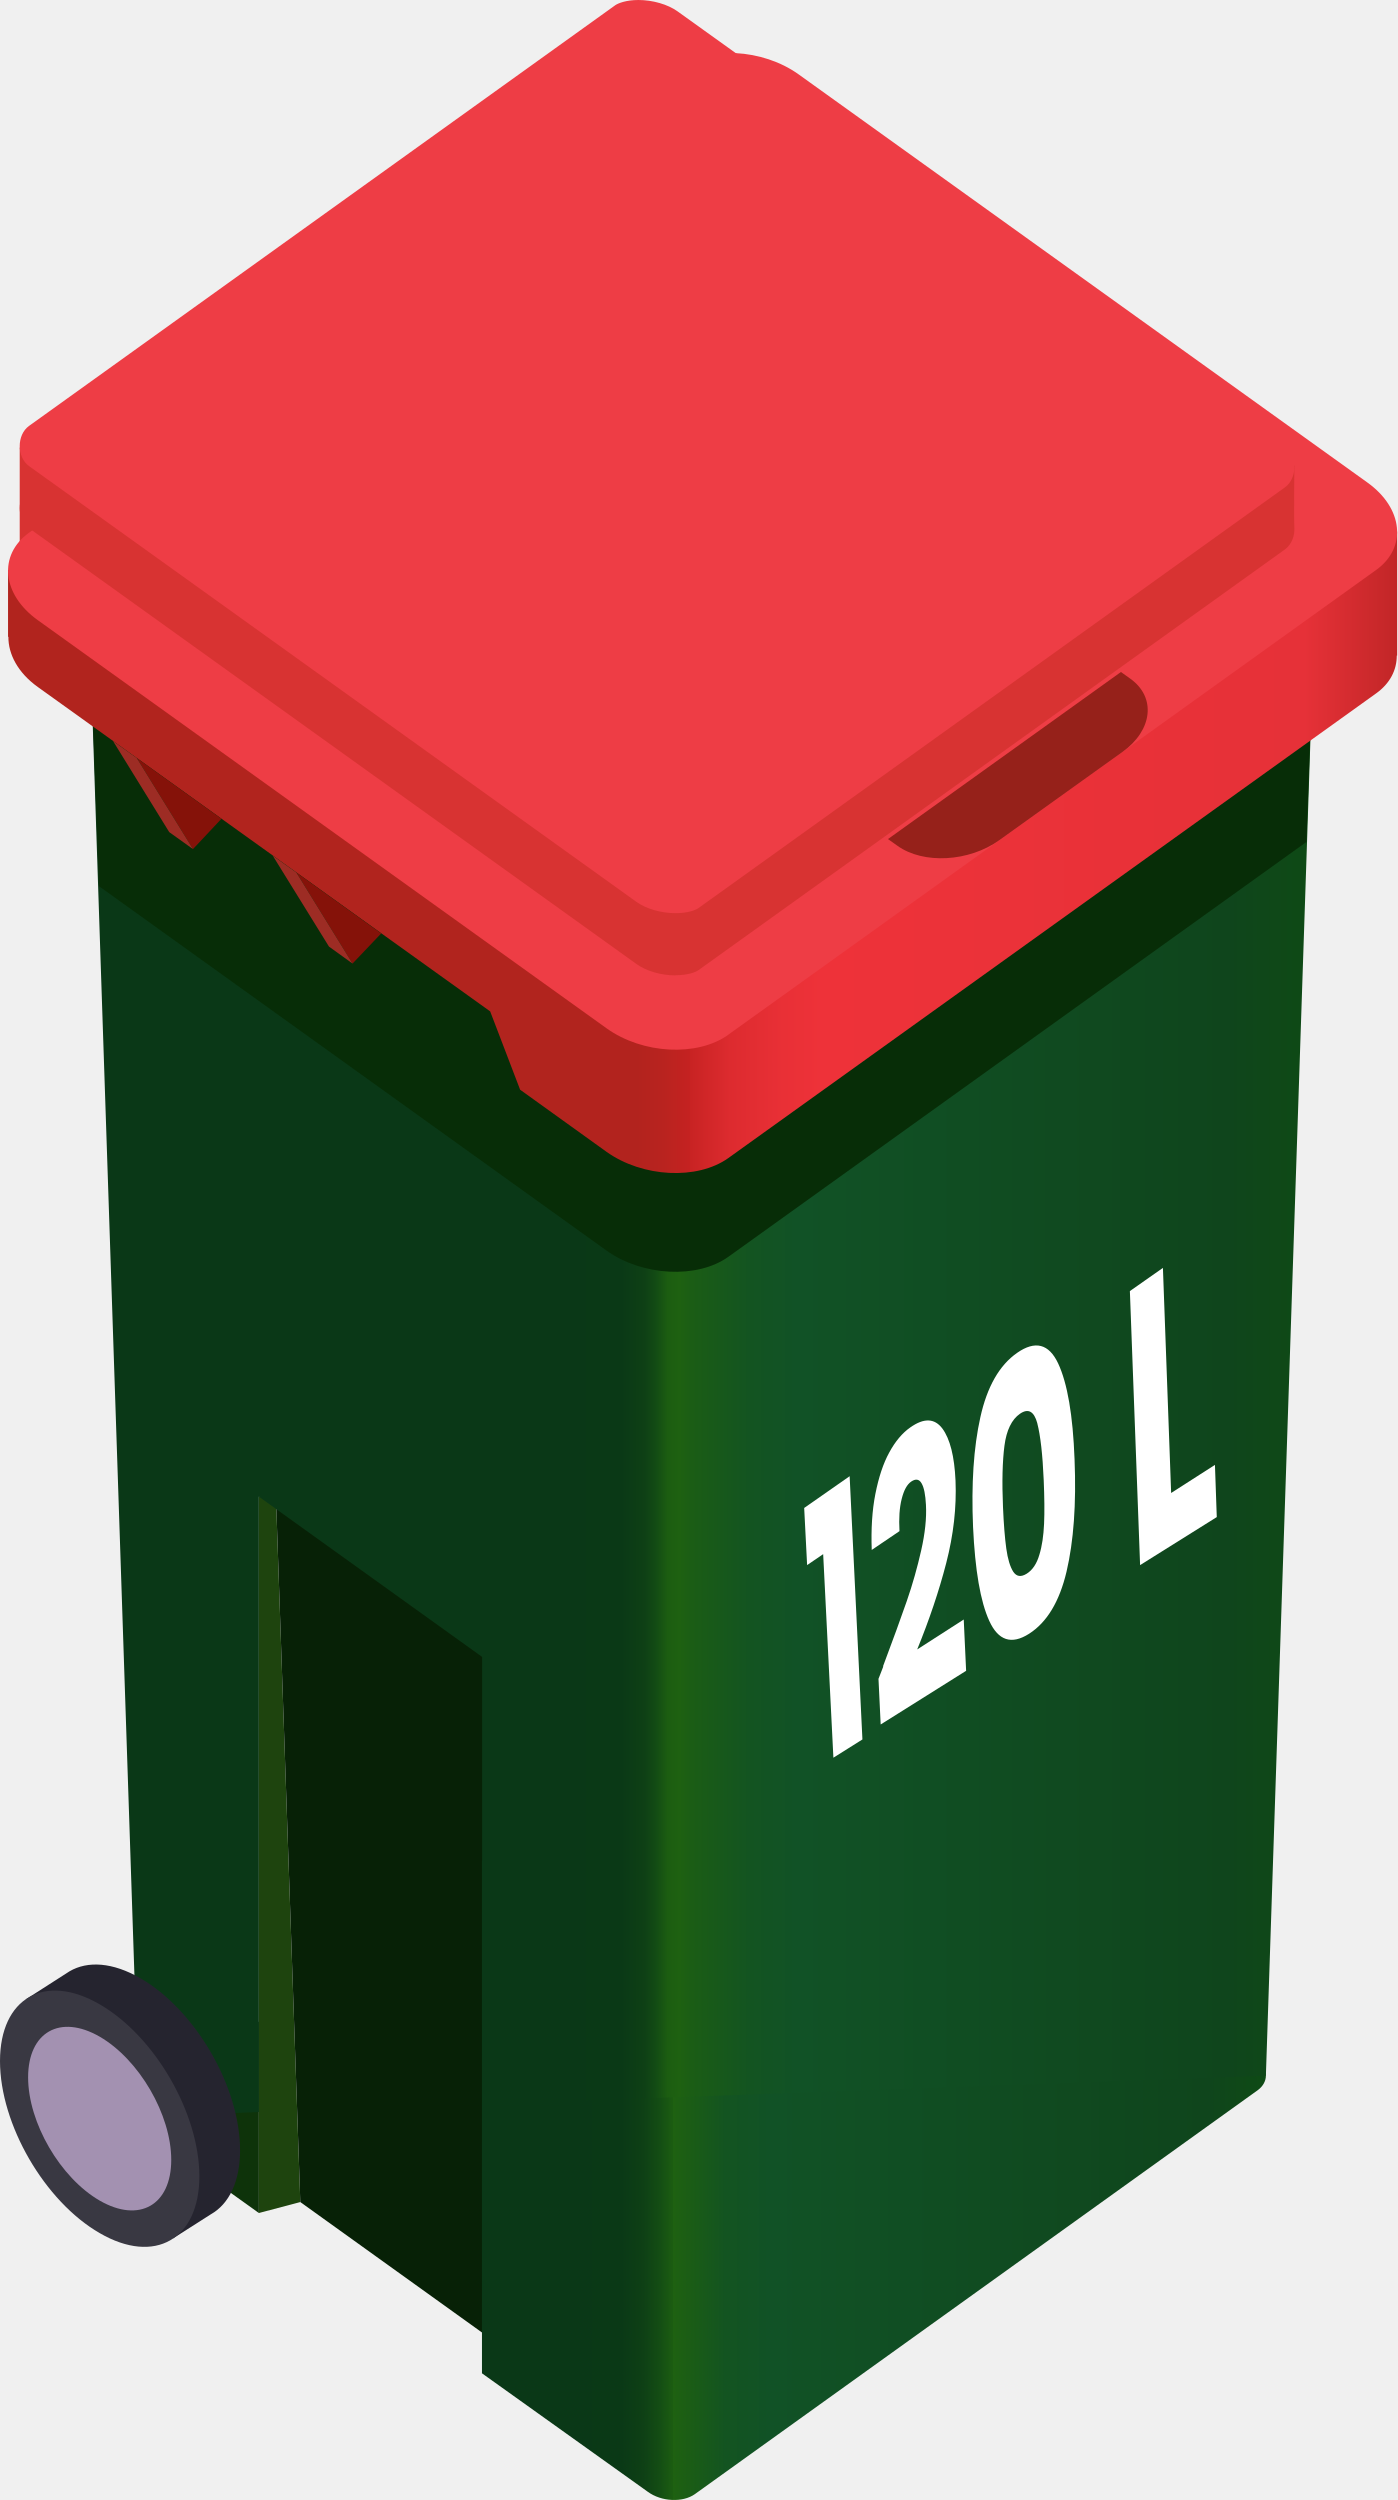
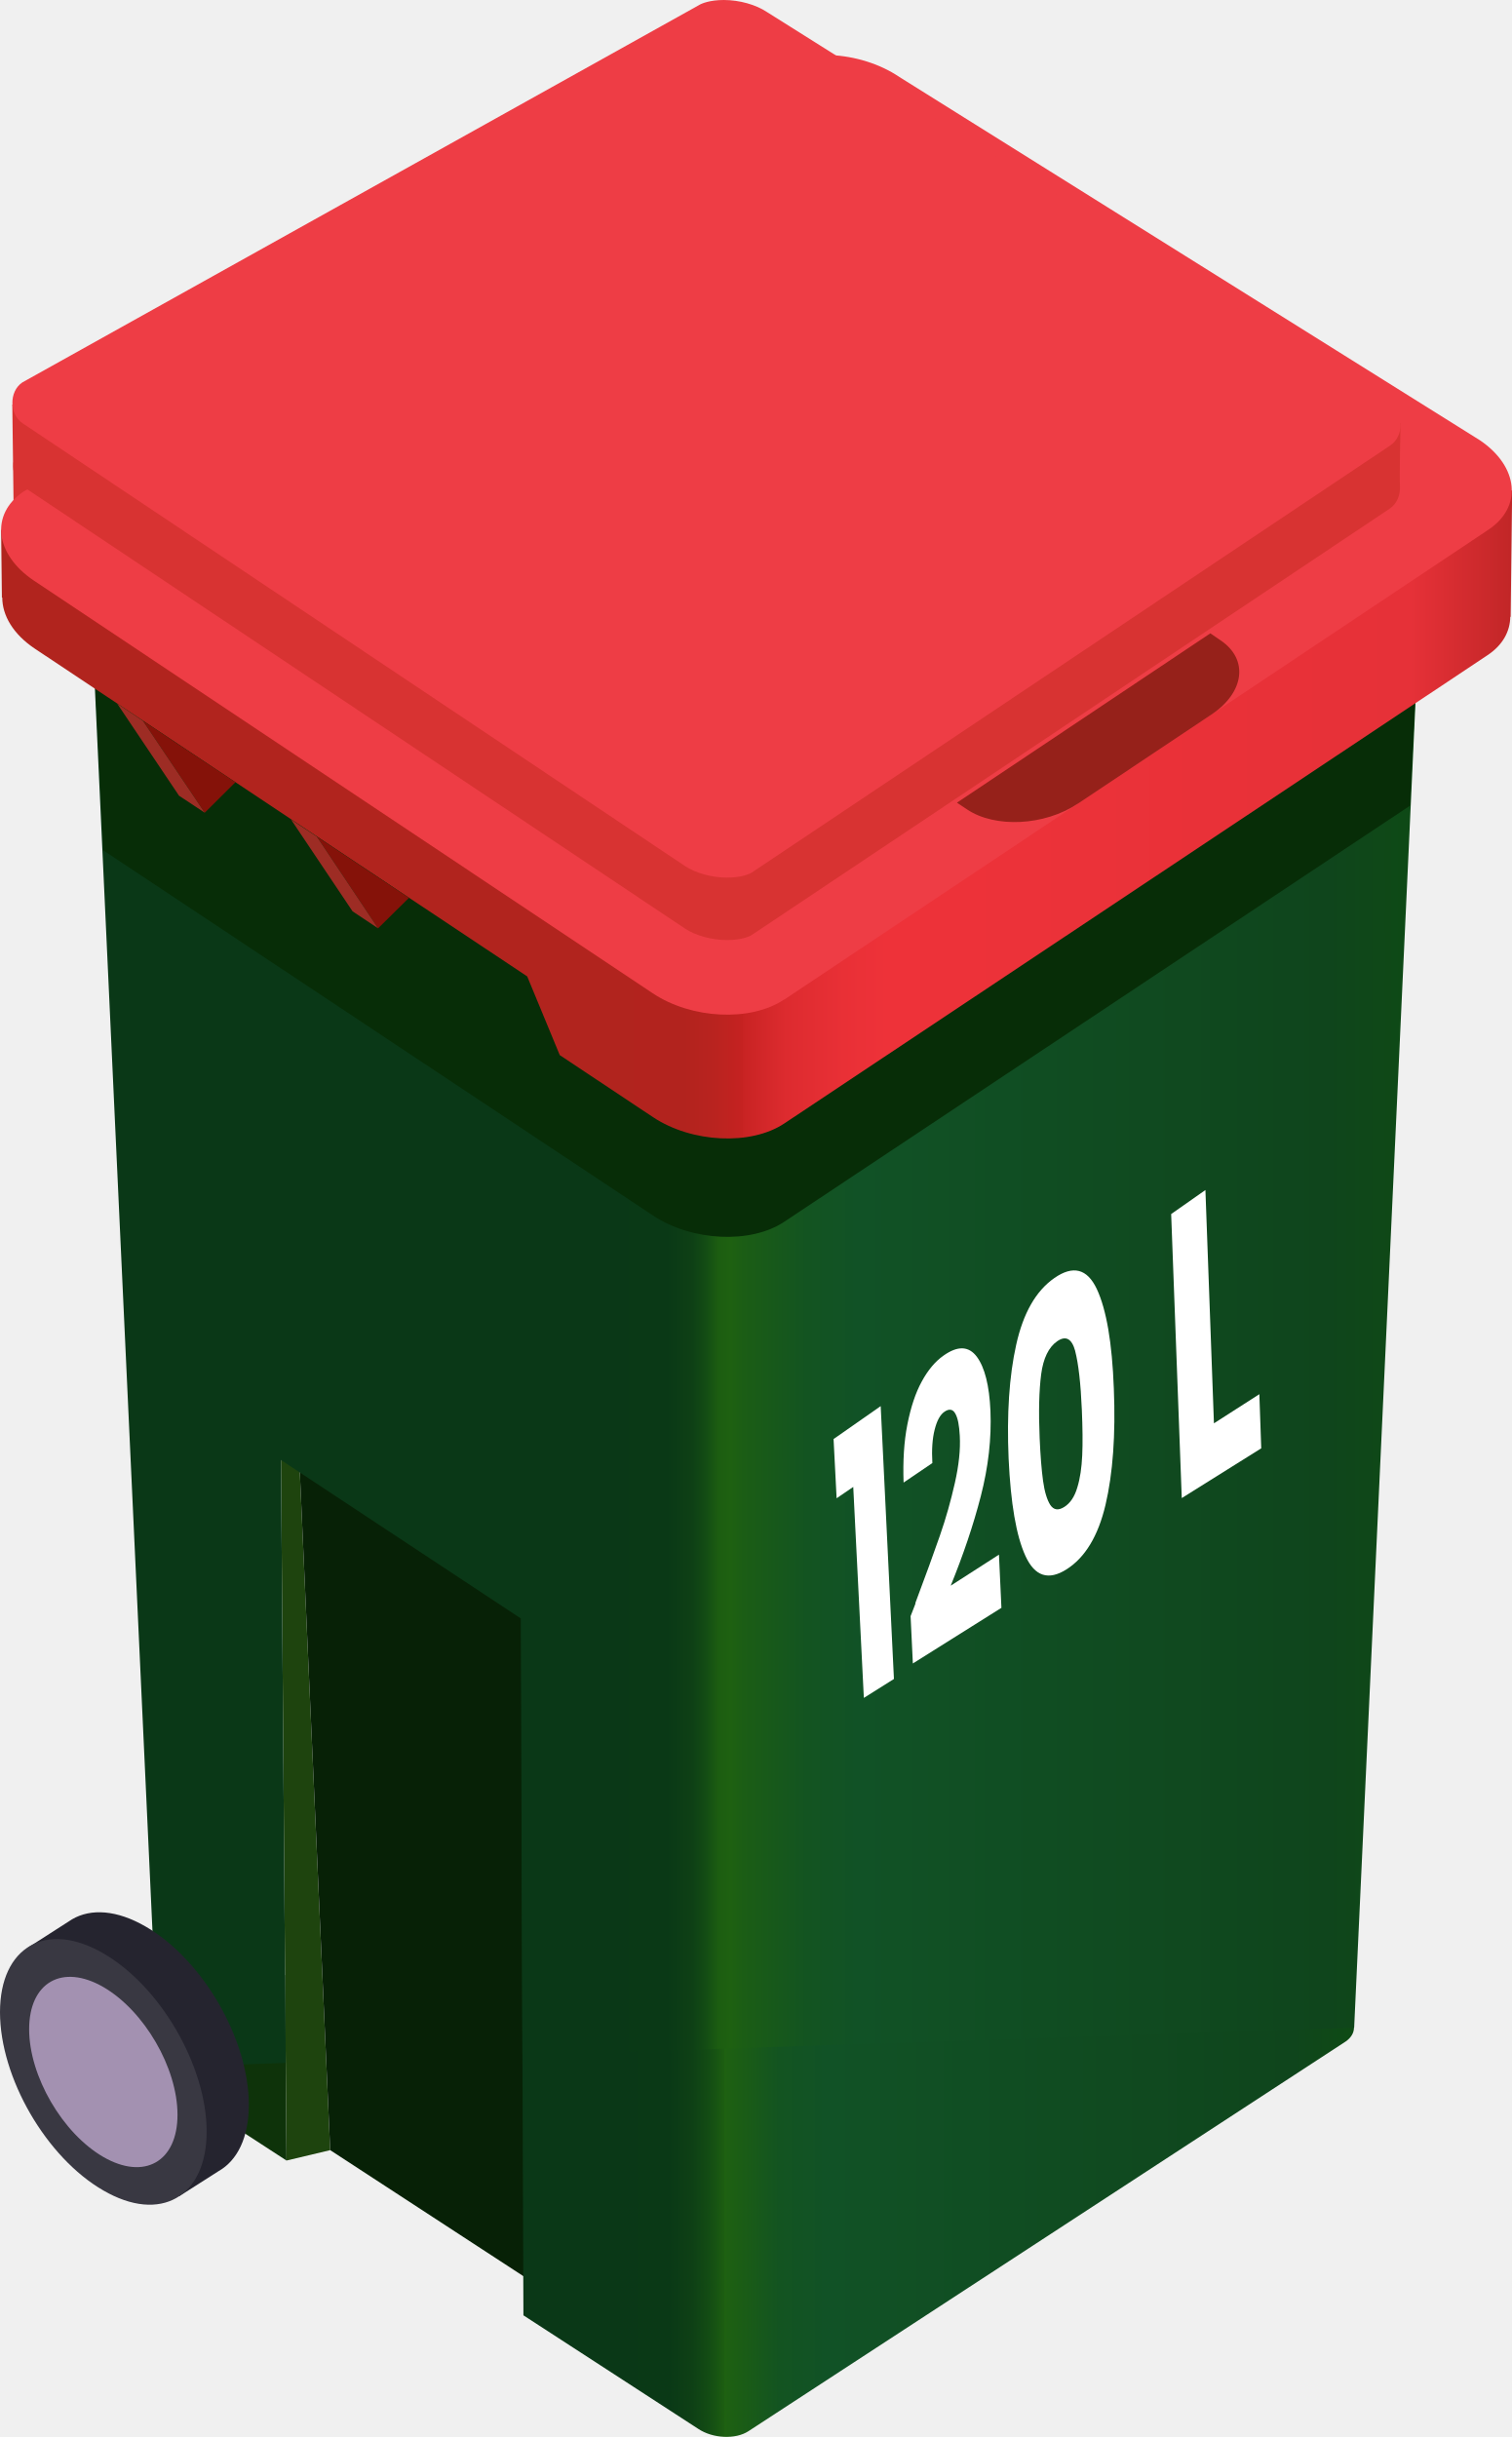
- <svg xmlns="http://www.w3.org/2000/svg" id="Layer_2" data-name="Layer 2" viewBox="0 0 76.53 136.94">
+ <svg xmlns="http://www.w3.org/2000/svg" id="Layer_2" data-name="Layer 2" viewBox="0 0 79.9 128.79">
  <defs>
    <style>
      .cls-1 {
        fill: #072d07;
      }

      .cls-2 {
        fill: #a391b1;
      }

      .cls-3 {
        fill: url(#linear-gradient-2);
      }

      .cls-4 {
        fill: #1e440e;
      }

      .cls-5 {
        fill: #851209;
      }

      .cls-6 {
        fill: #ee3d45;
      }

      .cls-7 {
        fill: #393842;
      }

      .cls-8 {
        fill: url(#linear-gradient);
      }

      .cls-9 {
        fill: #25242f;
      }

      .cls-10 {
        fill: #9d2c24;
      }

      .cls-11 {
        fill: #fff;
      }

      .cls-12 {
        fill: #0e330a;
      }

      .cls-13 {
        fill: #072106;
      }

      .cls-14 {
        fill: #96211a;
      }

      .cls-15 {
        fill: url(#_ÂÁ_Ï_ÌÌ_È_ËÂÌÚ_1185);
      }

      .cls-16 {
        fill: #d83332;
      }
    </style>
-     <linearGradient id="linear-gradient" x1="5392.72" y1="114.79" x2="5351.96" y2="114.79" gradientTransform="translate(5422.66) rotate(-180) scale(1 -1)" gradientUnits="userSpaceOnUse">
+     <linearGradient id="linear-gradient" x1="5391.48" y1="108.05" x2="5349.71" y2="108.05" gradientTransform="translate(5422.66) rotate(-180) scale(1 -1)" gradientUnits="userSpaceOnUse">
      <stop offset=".02" stop-color="#0a3817" />
      <stop offset=".1" stop-color="#0a3916" />
      <stop offset=".13" stop-color="#0e4015" />
      <stop offset=".15" stop-color="#134c14" />
      <stop offset=".17" stop-color="#1c5d11" />
      <stop offset=".17" stop-color="#1e6111" />
      <stop offset=".19" stop-color="#1b5d15" />
      <stop offset=".24" stop-color="#135421" />
      <stop offset=".3" stop-color="#115226" />
      <stop offset=".89" stop-color="#0f451c" />
      <stop offset=".99" stop-color="#0e4c12" />
      <stop offset="1" stop-color="#0e4d11" />
    </linearGradient>
-     <linearGradient id="linear-gradient-2" x1="5412.32" y1="72.53" x2="5348.36" y2="72.53" gradientTransform="translate(5422.66) rotate(-180) scale(1 -1)" gradientUnits="userSpaceOnUse">
+     <linearGradient id="linear-gradient-2" x1="5412.21" y1="67.59" x2="5345.11" y2="67.59" gradientTransform="translate(5422.66) rotate(-180) scale(1 -1)" gradientUnits="userSpaceOnUse">
      <stop offset=".31" stop-color="#0a3817" />
      <stop offset=".37" stop-color="#0a3916" />
      <stop offset=".39" stop-color="#0e4015" />
      <stop offset=".4" stop-color="#134c14" />
      <stop offset=".41" stop-color="#1c5d11" />
      <stop offset=".42" stop-color="#1e6111" />
      <stop offset=".43" stop-color="#1b5d15" />
      <stop offset=".48" stop-color="#135421" />
      <stop offset=".52" stop-color="#115226" />
      <stop offset=".89" stop-color="#0f451c" />
      <stop offset=".99" stop-color="#0e4c12" />
      <stop offset="1" stop-color="#0e4d11" />
    </linearGradient>
-     <linearGradient id="_ÂÁ_Ï_ÌÌ_È_ËÂÌÚ_1185" data-name="¡ÂÁ˚ÏˇÌÌ˚È „‡‰ËÂÌÚ 1185" x1="5342.45" y1="36.97" x2="5415.59" y2="36.97" gradientTransform="translate(5422.66) rotate(-180) scale(1 -1)" gradientUnits="userSpaceOnUse">
+     <linearGradient id="_ÂÁ_Ï_ÌÌ_È_ËÂÌÚ_1185" data-name="¡ÂÁ˚ÏˇÌÌ˚È „‡‰ËÂÌÚ 1185" x1="5338.9" y1="34.92" x2="5415.64" y2="34.92" gradientTransform="translate(5422.66) rotate(-180) scale(1 -1)" gradientUnits="userSpaceOnUse">
      <stop offset=".03" stop-color="#b42321" />
      <stop offset=".05" stop-color="#c12627" />
      <stop offset=".1" stop-color="#dc2e33" />
      <stop offset=".12" stop-color="#e63138" />
      <stop offset=".48" stop-color="#ee3239" />
      <stop offset=".51" stop-color="#e93036" />
      <stop offset=".55" stop-color="#dd2b2f" />
      <stop offset=".58" stop-color="#c82323" />
      <stop offset=".58" stop-color="#c62222" />
      <stop offset=".58" stop-color="#c52221" />
      <stop offset=".6" stop-color="#b9231f" />
      <stop offset=".62" stop-color="#b2231e" />
      <stop offset=".69" stop-color="#b1241e" />
    </linearGradient>
  </defs>
  <g id="Layer_1-2" data-name="Layer 1">
    <g>
      <g>
        <g>
          <g>
-             <polygon class="cls-4" points="14.18 121.22 16.45 120.62 15.11 81.83 14.18 81.98 14.18 121.22" />
-             <polygon class="cls-16" points="1.08 24.51 1.08 31.68 3.15 30.31 5.56 26.06 1.08 24.51" />
-             <polygon class="cls-13" points="33.62 95.12 15.11 81.83 16.45 120.62 34.96 133.91 33.62 95.12" />
-             <path class="cls-8" d="M38.89,92.98l-12.49,8.96v28.06l9.07,6.48c.77.57,1.94.6,2.59.14l30.85-22.14c.28-.21.43-.5.43-.78,0-.39-.2-.78-.63-1.06l-27.23-19.56c-.77-.53-1.91-.6-2.59-.11Z" />
-             <path class="cls-12" d="M7.62,115.9v.04c0,.35.2.71.63,1.03l5.93,4.25v-10.49l-6.13,4.39c-.28.21-.43.5-.43.78Z" />
-             <polygon class="cls-3" points="4.8 31.32 7.62 115.9 7.62 115.94 14.18 115.69 14.18 81.98 26.41 90.76 26.41 115.26 69.34 113.7 72.16 29.12 4.8 31.32" />
-             <path class="cls-1" d="M5.07,38.85l11.03-7.91,46.05-1.49,9.76,7-.35,9.67-31.66,22.72c-1.7,1.22-4.71,1.07-6.68-.34L5.42,48.54l-.35-9.69Z" />
-             <path class="cls-15" d="M.44,31.22l3.88-.11L37.06,10.5c1.7-1.22,4.71-1.07,6.68.34l25.74,18.47,7.05-.2v6.8h-.02c0,.78-.36,1.52-1.13,2.07l-35.48,25.45c-1.7,1.22-4.71,1.07-6.68-.34l-4.73-3.4-1.64-4.29L2.07,37.63c-1.09-.78-1.62-1.8-1.61-2.75h-.02v-3.65Z" />
-             <path class="cls-6" d="M39.9,56.67l35.48-25.45c1.7-1.22,1.49-3.38-.48-4.79L43.74,4.07c-1.97-1.41-4.97-1.57-6.68-.34L1.59,29.18c-1.7,1.22-1.49,3.38.48,4.79l31.16,22.36c1.97,1.41,4.97,1.57,6.68.34Z" />
-             <path class="cls-16" d="M37,53.42c.68,0,1.11-.17,1.26-.28l32.13-23.05c.37-.27.54-.75.51-1.22-.03-.39,0-3.36,0-3.36L37.11,4.02c-.53-.38-1.36-.62-2.14-.62-.68,0-1.11.18-1.26.28L1.59,26.73c-.68.49-.68,1.71,0,2.2l.18.13,33.1,23.75c.53.38,1.35.62,2.14.62Z" />
-             <path class="cls-6" d="M37,50.02c.68,0,1.11-.17,1.26-.28l32.13-23.05c.68-.49.68-1.71,0-2.2L37.11.62c-.53-.38-1.36-.62-2.14-.62-.68,0-1.11.18-1.26.28L1.59,23.33c-.68.49-.68,1.71,0,2.2l33.27,23.87c.53.38,1.35.62,2.14.62Z" />
-             <path class="cls-14" d="M54.74,46.02l6.74-4.83c1.66-1.19,1.86-2.99.44-4.01l-.52-.37-12.76,9.15.52.37c1.42,1.02,3.92.88,5.58-.31Z" />
+             <polygon class="cls-4" points="15.14 114.18 17.45 113.63 15.81 77.03 14.85 77.16 15.14 114.18" />
+             <polygon class="cls-16" points=".65 21.38 .74 28.45 2.89 27.09 5.38 22.91 .65 21.38" />
+             <polygon class="cls-13" points="34.97 89.66 15.81 77.03 17.45 113.63 36.38 125.98 34.97 89.66" />
+             <path class="cls-8" d="M40.39,87.63l-12.83,8.48.1,26.25,9.24,6c.78.52,1.97.56,2.64.13l31.57-20.6c.29-.2.44-.46.44-.73,0-.37-.2-.73-.63-1l-27.86-18.44c-.79-.5-1.97-.57-2.67-.1Z" />
+             <path class="cls-12" d="M8.39,109.22v.03c0,.33.21.66.65.96l6.1,3.97-.08-9.81-6.24,4.12c-.29.2-.43.46-.43.73Z" />
+             <polygon class="cls-3" points="4.63 28.08 8.39 109.22 8.39 109.25 15.1 109.02 14.85 77.16 27.52 85.53 27.61 108.62 71.56 107.16 75.32 25.92 4.63 28.08" />
+             <path class="cls-1" d="M5,35.47l11.48-7.76,48.32-1.47,10.17,6.88-.46,9.46-33.07,21.99c-1.77,1.18-4.88,1.03-6.93-.33L5.46,44.94l-.46-9.46Z" />
+             <path class="cls-15" d="M.06,28l4.07-.11L40.47,10.49c1.8-1.22,4.97-1.06,7.05.34l24.99,15.28,7.4-.19-.08,6.68h-.02c-.01.76-.39,1.49-1.21,2.03l-37.15,24.74c-1.77,1.18-4.89,1.03-6.94-.33l-4.93-3.28-1.72-4.16L1.84,34.28c-1.15-.77-1.72-1.76-1.72-2.7h-.02l-.04-3.59Z" />
+             <path class="cls-6" d="M41.44,52.83l37.22-24.84c1.8-1.2,1.6-3.33-.45-4.72L47.53,4.07c-2.08-1.41-5.26-1.57-7.06-.34L1.24,25.98c-1.77,1.2-1.52,3.32.56,4.71l32.69,21.8c2.05,1.37,5.18,1.52,6.95.33Z" />
+             <path class="cls-16" d="M38.42,49.68c.71,0,1.16-.17,1.31-.27l33.71-22.53c.39-.26.57-.74.54-1.2-.03-.38.03-3.31.03-3.31L40.52,4.02c-.57-.38-1.43-.62-2.26-.62-.72,0-1.17.18-1.33.28L1.22,23.57c-.71.48-.69,1.69.03,2.17l.19.12,34.77,23.22c.56.37,1.41.6,2.23.6Z" />
+             <path class="cls-6" d="M38.42,46.38c.71,0,1.16-.17,1.31-.27l33.74-22.57c.72-.48.73-1.69.02-2.17L40.52.63c-.57-.38-1.44-.63-2.27-.63-.73,0-1.18.18-1.33.28L1.18,20.21c-.71.48-.7,1.69.03,2.17l34.99,23.39c.56.37,1.41.61,2.23.61Z" />
+             <path class="cls-14" d="M56.95,42.48l7.07-4.72c1.75-1.17,1.97-2.92.48-3.92l-.54-.37-13.39,8.95.54.36c1.48.99,4.09.86,5.83-.3Z" />
          </g>
-           <polygon class="cls-5" points="7.49 41.52 10.57 46.51 12.13 44.85 7.49 41.52" />
-           <polygon class="cls-5" points="16.23 47.79 19.31 52.78 20.88 51.13 16.23 47.79" />
-           <polygon class="cls-10" points="6.19 40.59 9.27 45.58 10.57 46.51 7.49 41.52 6.19 40.59" />
-           <polygon class="cls-10" points="14.94 46.87 18.02 51.85 19.31 52.78 16.23 47.79 14.94 46.87" />
+           <polygon class="cls-5" points="7.55 38.09 10.82 42.95 12.44 41.34 7.55 38.09" />
+           <polygon class="cls-5" points="16.74 44.21 19.98 49.06 21.61 47.45 16.74 44.21" />
+           <polygon class="cls-10" points="6.19 37.18 9.46 42.05 10.82 42.95 7.55 38.09 6.19 37.18" />
+           <polygon class="cls-10" points="15.38 43.31 18.63 48.16 19.98 49.06 16.74 44.21 15.38 43.31" />
        </g>
        <g>
          <g>
-             <path class="cls-9" d="M13.15,117.78c0-3.46-2.44-7.68-5.46-9.42-1.52-.88-2.89-.96-3.88-.38h0s-2.37,1.52-2.37,1.52l8.04,13.11,2.07-1.32h0c.99-.56,1.6-1.78,1.6-3.51Z" />
-             <path class="cls-7" d="M10.92,119.21c0,3.46-2.45,4.86-5.46,3.11-3.02-1.74-5.46-5.96-5.46-9.42s2.45-4.86,5.46-3.11c3.02,1.74,5.46,5.96,5.46,9.42Z" />
+             <path class="cls-9" d="M13.15,111.23c0-3.46-2.44-7.68-5.46-9.42-1.52-.88-2.89-.96-3.88-.38h0s-2.37,1.52-2.37,1.52l8.04,13.11,2.07-1.32h0c.99-.56,1.6-1.78,1.6-3.51Z" />
+             <path class="cls-7" d="M10.92,112.65c0,3.46-2.45,4.86-5.46,3.11-3.02-1.74-5.46-5.96-5.46-9.42s2.45-4.86,5.46-3.11c3.02,1.74,5.46,5.96,5.46,9.42Z" />
          </g>
-           <path class="cls-2" d="M9.38,118.31c0,2.48-1.75,3.48-3.92,2.23-2.16-1.25-3.92-4.27-3.92-6.75s1.75-3.48,3.92-2.23c2.16,1.25,3.92,4.27,3.92,6.75Z" />
+           <path class="cls-2" d="M9.38,111.76c0,2.48-1.75,3.48-3.92,2.23-2.16-1.25-3.92-4.27-3.92-6.75s1.75-3.48,3.92-2.23c2.16,1.25,3.92,4.27,3.92,6.75Z" />
        </g>
      </g>
      <g>
-         <path class="cls-11" d="M44.21,85.72l-.16-3.12,2.49-1.74.7,14.42-1.59,1-.56-11.15-.88.6Z" />
-         <path class="cls-11" d="M48.37,91.27c.55-1.46.98-2.65,1.3-3.57s.58-1.85.79-2.78.3-1.76.26-2.49c-.03-.55-.1-.94-.24-1.18-.13-.23-.32-.26-.56-.1s-.41.48-.53.96c-.12.47-.16,1.06-.12,1.76l-1.52,1.03c-.04-1.14.02-2.16.2-3.07.18-.91.43-1.67.76-2.27.33-.61.72-1.07,1.15-1.37.75-.53,1.33-.51,1.76.06.42.57.66,1.52.72,2.86.06,1.46-.11,2.96-.51,4.51s-.93,3.11-1.59,4.73l2.55-1.64.13,2.81-4.68,2.94-.12-2.5c.19-.49.28-.71.26-.68Z" />
-         <path class="cls-11" d="M53.7,77.63c.37-1.67,1.04-2.85,2.02-3.53s1.73-.5,2.24.58c.51,1.09.81,2.84.9,5.26.1,2.44-.05,4.49-.44,6.15-.39,1.65-1.08,2.78-2.05,3.4s-1.69.37-2.18-.7-.78-2.78-.89-5.15c-.1-2.35.03-4.35.4-6.01ZM56.82,77.96c-.18-.66-.5-.83-.95-.52s-.74.9-.85,1.75c-.11.85-.14,1.97-.08,3.36.04.93.1,1.69.18,2.27s.21,1,.38,1.27c.18.27.42.31.74.11s.55-.55.69-1.03c.15-.48.23-1.05.26-1.7s.02-1.45-.02-2.4c-.06-1.41-.18-2.44-.35-3.1Z" />
-         <path class="cls-11" d="M64.15,81.78l2.4-1.54.1,2.86-4.2,2.63-.56-15.01,1.81-1.27.45,12.32Z" />
+         <path class="cls-11" d="M44.21,79.17l-.16-3.12,2.49-1.74.7,14.42-1.59,1-.56-11.15-.88.6Z" />
+         <path class="cls-11" d="M48.37,84.72c.55-1.46.98-2.65,1.3-3.57s.58-1.85.79-2.78.3-1.76.26-2.49c-.03-.55-.1-.94-.24-1.18-.13-.23-.32-.26-.56-.1s-.41.48-.53.96c-.12.47-.16,1.06-.12,1.76l-1.52,1.03c-.04-1.14.02-2.16.2-3.07.18-.91.43-1.67.76-2.27.33-.61.72-1.07,1.15-1.37.75-.53,1.33-.51,1.76.06.42.57.66,1.52.72,2.86.06,1.46-.11,2.96-.51,4.51s-.93,3.11-1.59,4.73l2.55-1.64.13,2.81-4.68,2.94-.12-2.5c.19-.49.28-.71.26-.68Z" />
+         <path class="cls-11" d="M53.7,71.07c.37-1.67,1.04-2.85,2.02-3.53s1.73-.5,2.24.58c.51,1.09.81,2.84.9,5.26.1,2.44-.05,4.49-.44,6.15-.39,1.65-1.08,2.78-2.05,3.4s-1.69.37-2.18-.7-.78-2.78-.89-5.15c-.1-2.35.03-4.35.4-6.01ZM56.82,71.4c-.18-.66-.5-.83-.95-.52s-.74.9-.85,1.75c-.11.85-.14,1.97-.08,3.36.04.93.1,1.69.18,2.27s.21,1,.38,1.27c.18.27.42.31.74.11s.55-.55.69-1.03c.15-.48.23-1.05.26-1.7s.02-1.45-.02-2.4c-.06-1.41-.18-2.44-.35-3.1Z" />
+         <path class="cls-11" d="M64.15,75.22l2.4-1.54.1,2.86-4.2,2.63-.56-15.01,1.81-1.27.45,12.32Z" />
      </g>
    </g>
  </g>
</svg>
